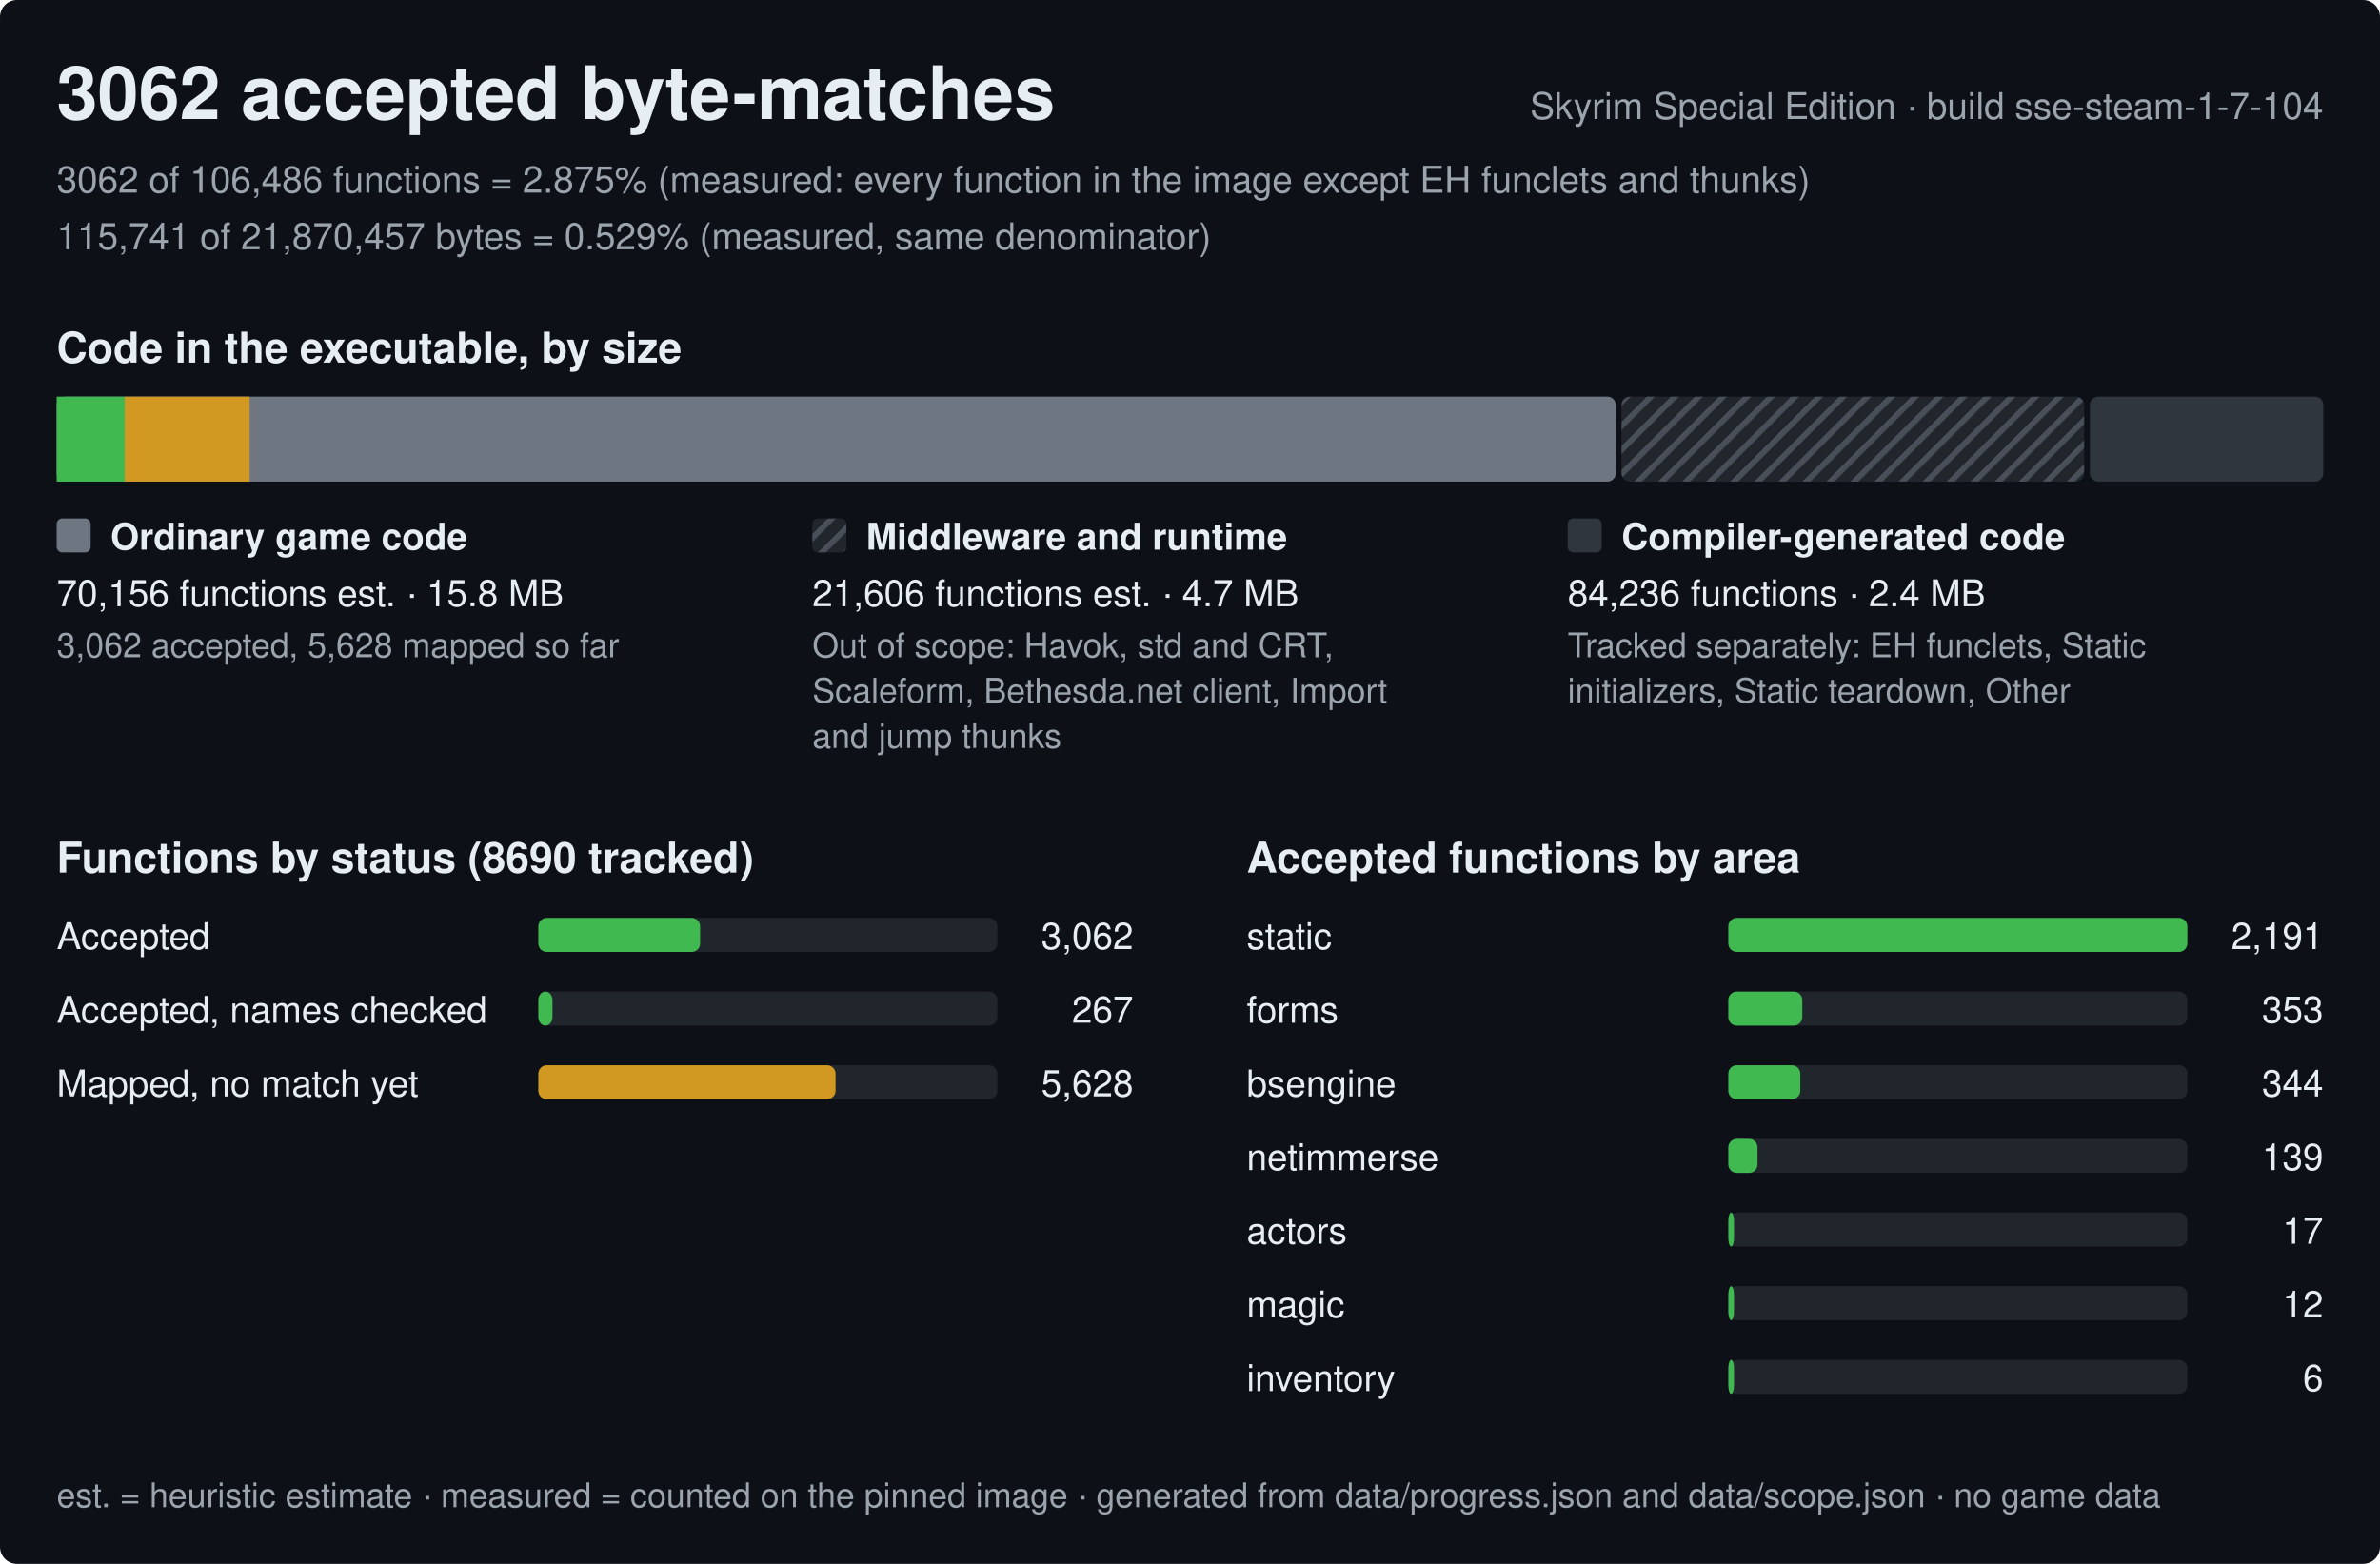
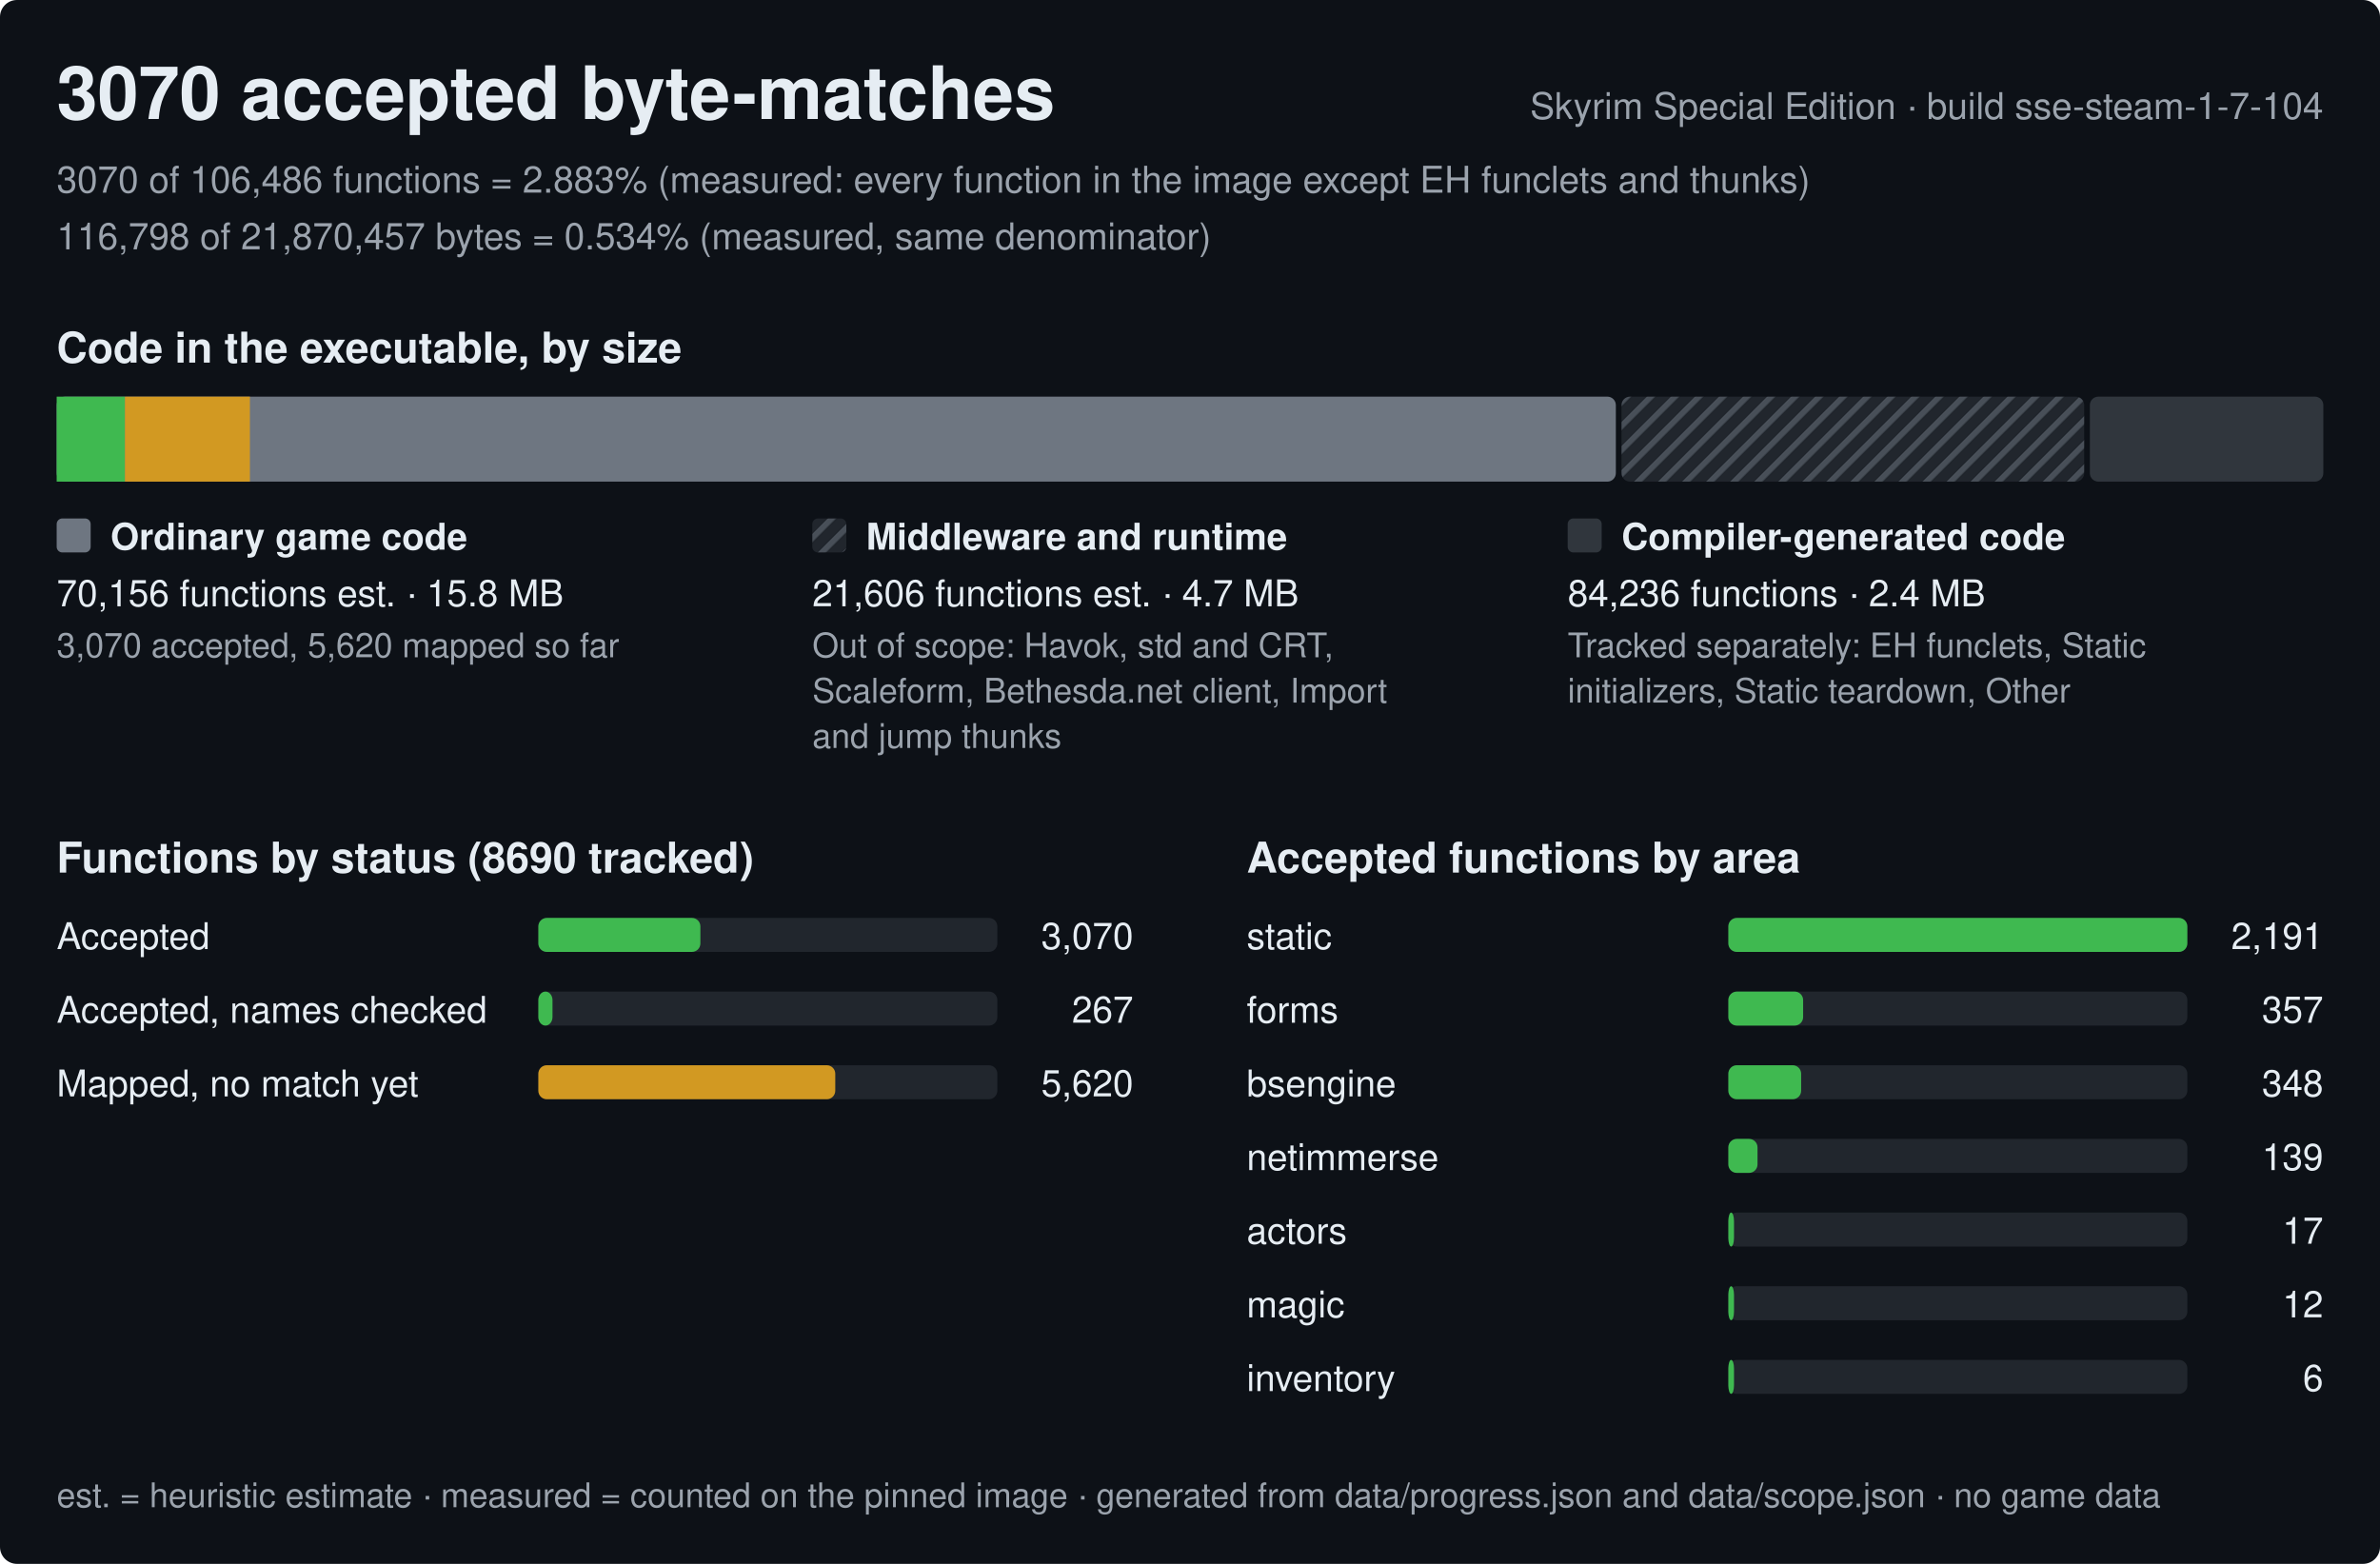
<svg xmlns="http://www.w3.org/2000/svg" width="840" height="552" viewBox="0 0 840 552" role="img" aria-label="Progress of the Skyrim Special Edition byte-matching reconstruction, build sse-steam-1-7-104">
  <style>text{font-family:-apple-system,BlinkMacSystemFont,'Segoe UI',Helvetica,Arial,sans-serif;fill:#e6edf3;white-space:pre}.h{font-size:26px;font-weight:600}.st{font-size:15px;font-weight:600}.lb{font-size:13px;font-weight:600}.bl{font-size:12px;font-weight:600;stroke:#0d1117;stroke-width:3px;paint-order:stroke;stroke-linejoin:round}.rl{font-size:13px}.fn{font-size:12px;fill:#9ba3ad}.mu{fill:#9ba3ad}</style>
  <defs>
    <pattern id="hx" width="6" height="6" patternUnits="userSpaceOnUse" patternTransform="rotate(45)">
      <rect width="6" height="6" fill="#21262d" />
      <rect width="2" height="6" fill="#484f58" />
    </pattern>
  </defs>
  <rect width="840" height="552" rx="6" fill="#0d1117" />
-   <text x="20" y="42" class="h">3062 accepted byte-matches</text>
+   <text x="20" y="42" class="h">3070 accepted byte-matches</text>
  <text x="820" y="42" class="rl mu" text-anchor="end">Skyrim Special Edition · build sse-steam-1-7-104</text>
-   <text x="20" y="68" class="rl mu">3062 of 106,486 functions = 2.875% (measured: every function in the image except EH funclets and thunks)</text>
-   <text x="20" y="88" class="rl mu">115,741 of 21,870,457 bytes = 0.529% (measured, same denominator)</text>
+   <text x="20" y="68" class="rl mu">3070 of 106,486 functions = 2.883% (measured: every function in the image except EH funclets and thunks)</text>
+   <text x="20" y="88" class="rl mu">116,798 of 21,870,457 bytes = 0.534% (measured, same denominator)</text>
  <text x="20" y="128" class="st">Code in the executable, by size</text>
  <rect x="20" y="140" width="550.3" height="30" rx="3" fill="#6e7681" />
-   <rect x="20" y="140" width="24" height="30" fill="#3fb950" />
-   <rect x="44" y="140" width="44.1" height="30" fill="#d29922" />
+   <rect x="20" y="140" width="24.1" height="30" fill="#3fb950" />
+   <rect x="44.1" y="140" width="44.1" height="30" fill="#d29922" />
  <rect x="572.3" y="140" width="163.3" height="30" rx="3" fill="url(#hx)" />
  <rect x="737.6" y="140" width="82.4" height="30" rx="3" fill="#30363d" />
  <rect x="20" y="183" width="12" height="12" rx="2" fill="#6e7681" />
  <text x="39" y="194" class="lb">Ordinary game code</text>
  <text x="20" y="214" class="rl">70,156 functions est. · 15.8 MB</text>
-   <text x="20" y="232" class="fn">3,062 accepted, 5,628 mapped so far</text>
+   <text x="20" y="232" class="fn">3,070 accepted, 5,620 mapped so far</text>
  <rect x="286.7" y="183" width="12" height="12" rx="2" fill="url(#hx)" />
  <text x="305.7" y="194" class="lb">Middleware and runtime</text>
  <text x="286.7" y="214" class="rl">21,606 functions est. · 4.7 MB</text>
  <text x="286.7" y="232" class="fn">Out of scope: Havok, std and CRT,</text>
  <text x="286.7" y="248" class="fn">Scaleform, Bethesda.net client, Import</text>
  <text x="286.7" y="264" class="fn">and jump thunks</text>
  <rect x="553.3" y="183" width="12" height="12" rx="2" fill="#30363d" />
  <text x="572.3" y="194" class="lb">Compiler-generated code</text>
  <text x="553.3" y="214" class="rl">84,236 functions · 2.4 MB</text>
  <text x="553.3" y="232" class="fn">Tracked separately: EH funclets, Static</text>
  <text x="553.3" y="248" class="fn">initializers, Static teardown, Other</text>
  <text x="20" y="308" class="st">Functions by status (8690 tracked)</text>
  <text x="20" y="335" class="rl">Accepted</text>
  <rect x="190" y="324" width="162.0" height="12" rx="3" fill="#21262d" />
-   <rect x="190" y="324" width="57.1" height="12" rx="3" fill="#3fb950" />
-   <text x="400.0" y="335" class="rl" text-anchor="end">3,062</text>
+   <rect x="190" y="324" width="57.2" height="12" rx="3" fill="#3fb950" />
+   <text x="400.0" y="335" class="rl" text-anchor="end">3,070</text>
  <text x="20" y="361" class="rl">Accepted, names checked</text>
  <rect x="190" y="350" width="162.0" height="12" rx="3" fill="#21262d" />
  <rect x="190" y="350" width="5" height="12" rx="3" fill="#3fb950" />
  <text x="400.0" y="361" class="rl" text-anchor="end">267</text>
  <text x="20" y="387" class="rl">Mapped, no match yet</text>
  <rect x="190" y="376" width="162.0" height="12" rx="3" fill="#21262d" />
-   <rect x="190" y="376" width="104.9" height="12" rx="3" fill="#d29922" />
-   <text x="400.0" y="387" class="rl" text-anchor="end">5,628</text>
+   <rect x="190" y="376" width="104.8" height="12" rx="3" fill="#d29922" />
+   <text x="400.0" y="387" class="rl" text-anchor="end">5,620</text>
  <text x="440.0" y="308" class="st">Accepted functions by area</text>
  <text x="440.0" y="335" class="rl">static</text>
  <rect x="610.0" y="324" width="162.0" height="12" rx="3" fill="#21262d" />
  <rect x="610.0" y="324" width="162" height="12" rx="3" fill="#3fb950" />
  <text x="820.0" y="335" class="rl" text-anchor="end">2,191</text>
  <text x="440.0" y="361" class="rl">forms</text>
  <rect x="610.0" y="350" width="162.0" height="12" rx="3" fill="#21262d" />
-   <rect x="610.0" y="350" width="26.1" height="12" rx="3" fill="#3fb950" />
-   <text x="820.0" y="361" class="rl" text-anchor="end">353</text>
+   <rect x="610.0" y="350" width="26.4" height="12" rx="3" fill="#3fb950" />
+   <text x="820.0" y="361" class="rl" text-anchor="end">357</text>
  <text x="440.0" y="387" class="rl">bsengine</text>
  <rect x="610.0" y="376" width="162.0" height="12" rx="3" fill="#21262d" />
-   <rect x="610.0" y="376" width="25.4" height="12" rx="3" fill="#3fb950" />
-   <text x="820.0" y="387" class="rl" text-anchor="end">344</text>
+   <rect x="610.0" y="376" width="25.7" height="12" rx="3" fill="#3fb950" />
+   <text x="820.0" y="387" class="rl" text-anchor="end">348</text>
  <text x="440.0" y="413" class="rl">netimmerse</text>
  <rect x="610.0" y="402" width="162.0" height="12" rx="3" fill="#21262d" />
  <rect x="610.0" y="402" width="10.3" height="12" rx="3" fill="#3fb950" />
  <text x="820.0" y="413" class="rl" text-anchor="end">139</text>
  <text x="440.0" y="439" class="rl">actors</text>
  <rect x="610.0" y="428" width="162.0" height="12" rx="3" fill="#21262d" />
  <rect x="610.0" y="428" width="2" height="12" rx="3" fill="#3fb950" />
  <text x="820.0" y="439" class="rl" text-anchor="end">17</text>
  <text x="440.0" y="465" class="rl">magic</text>
  <rect x="610.0" y="454" width="162.0" height="12" rx="3" fill="#21262d" />
  <rect x="610.0" y="454" width="2" height="12" rx="3" fill="#3fb950" />
  <text x="820.0" y="465" class="rl" text-anchor="end">12</text>
  <text x="440.0" y="491" class="rl">inventory</text>
  <rect x="610.0" y="480" width="162.0" height="12" rx="3" fill="#21262d" />
  <rect x="610.0" y="480" width="2" height="12" rx="3" fill="#3fb950" />
  <text x="820.0" y="491" class="rl" text-anchor="end">6</text>
  <text x="20" y="532" class="fn">est. = heuristic estimate · measured = counted on the pinned image · generated from data/progress.json and data/scope.json · no game data</text>
</svg>
